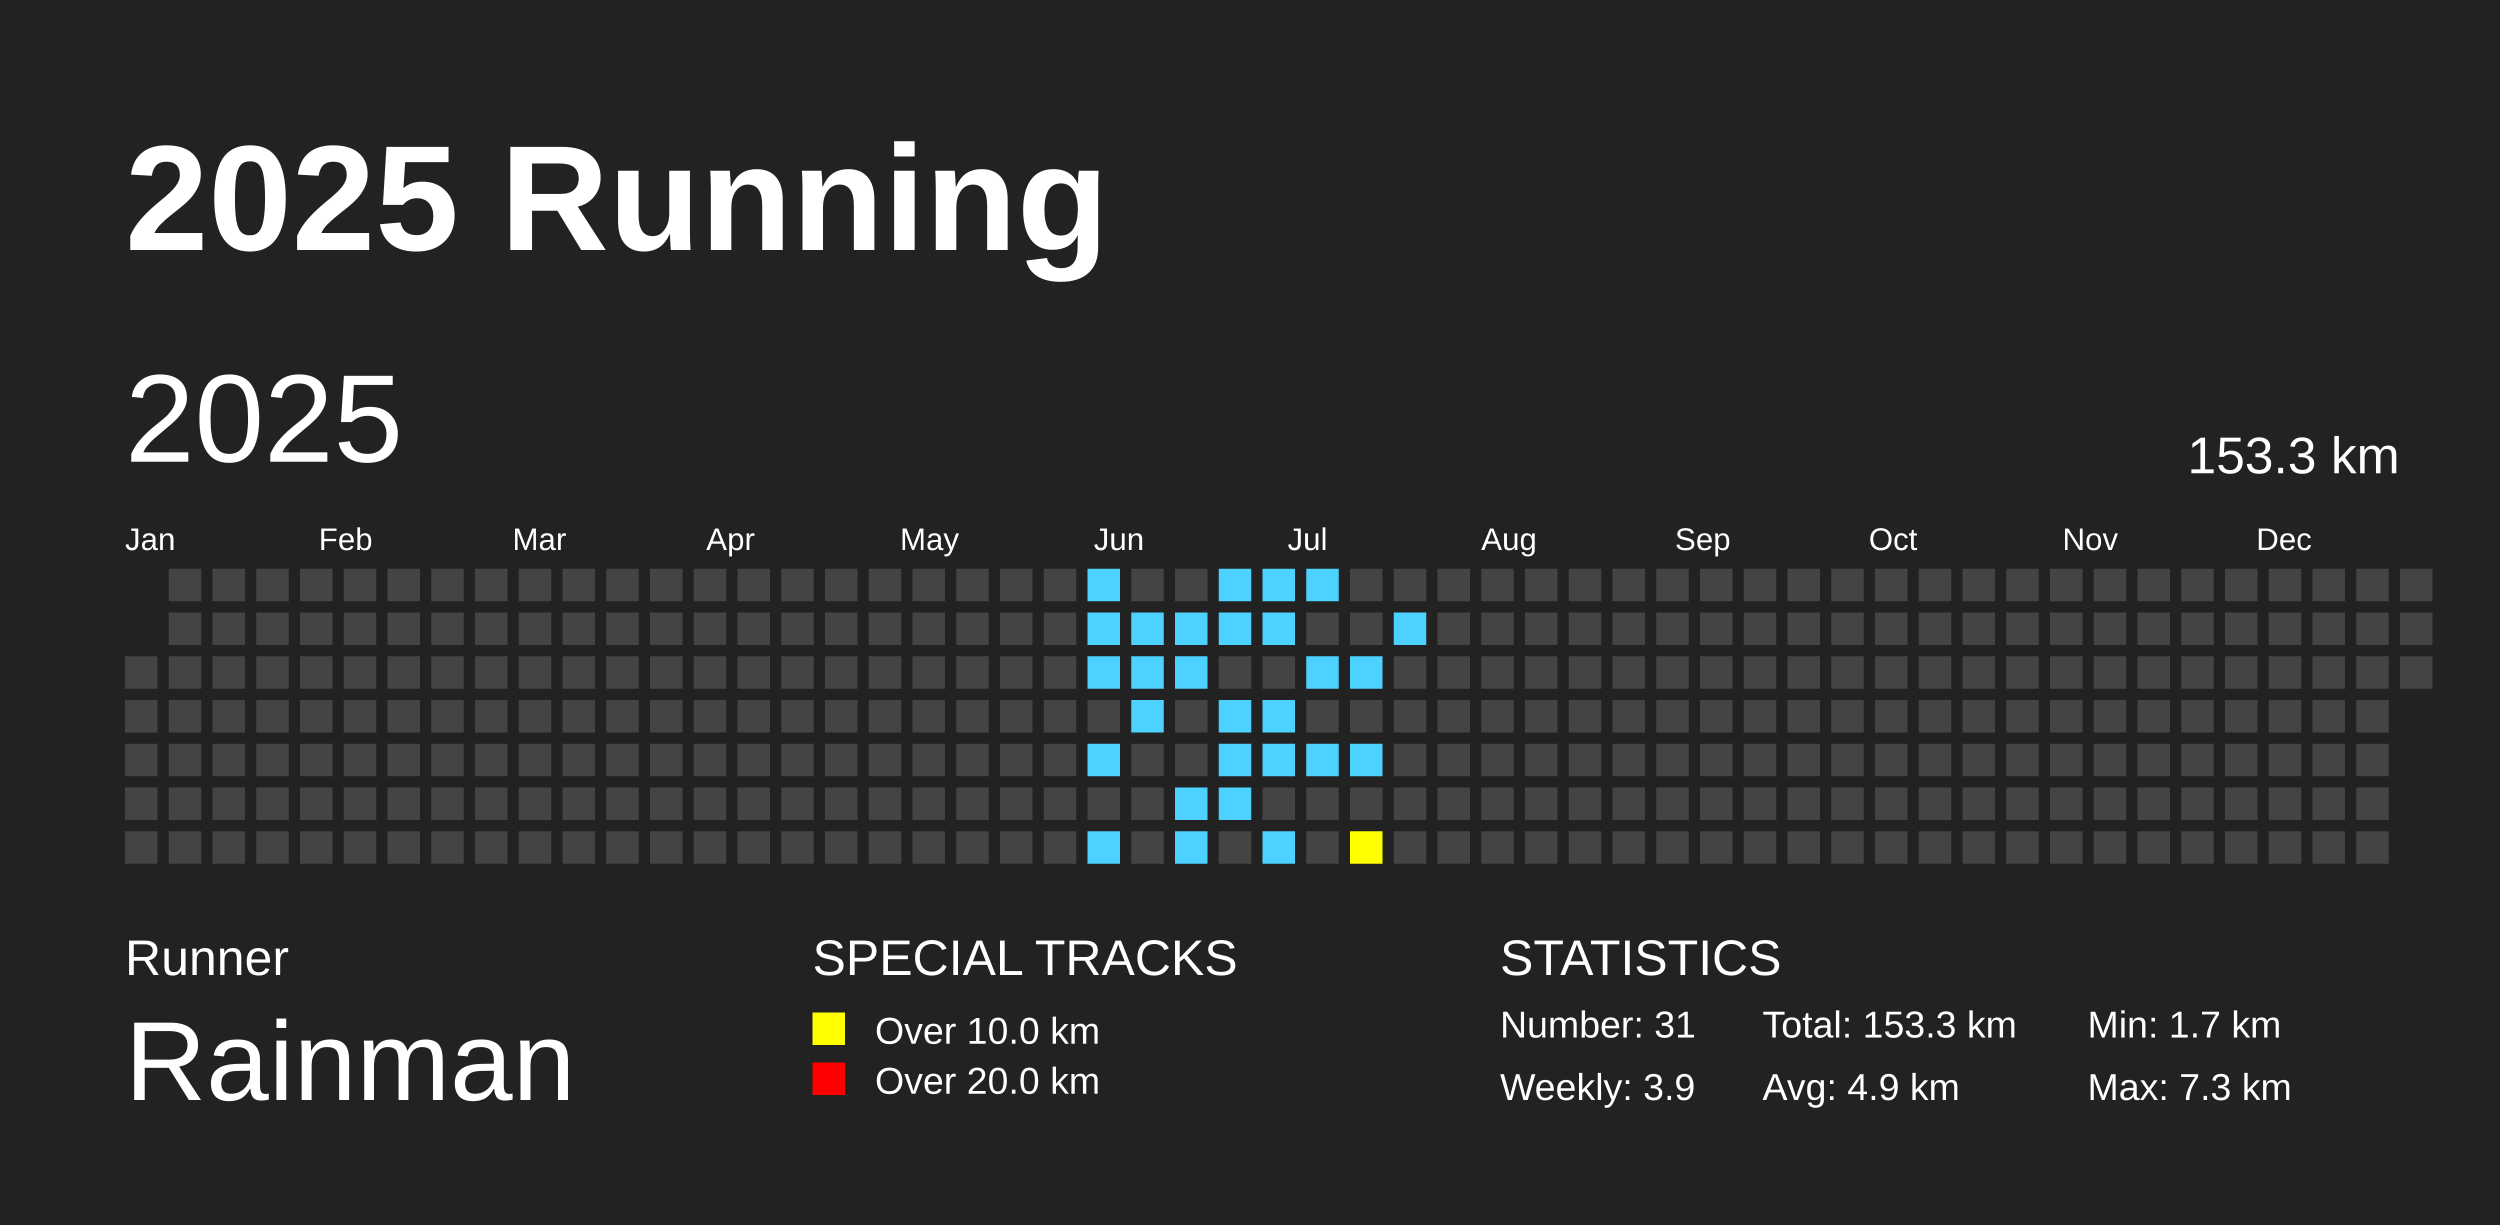
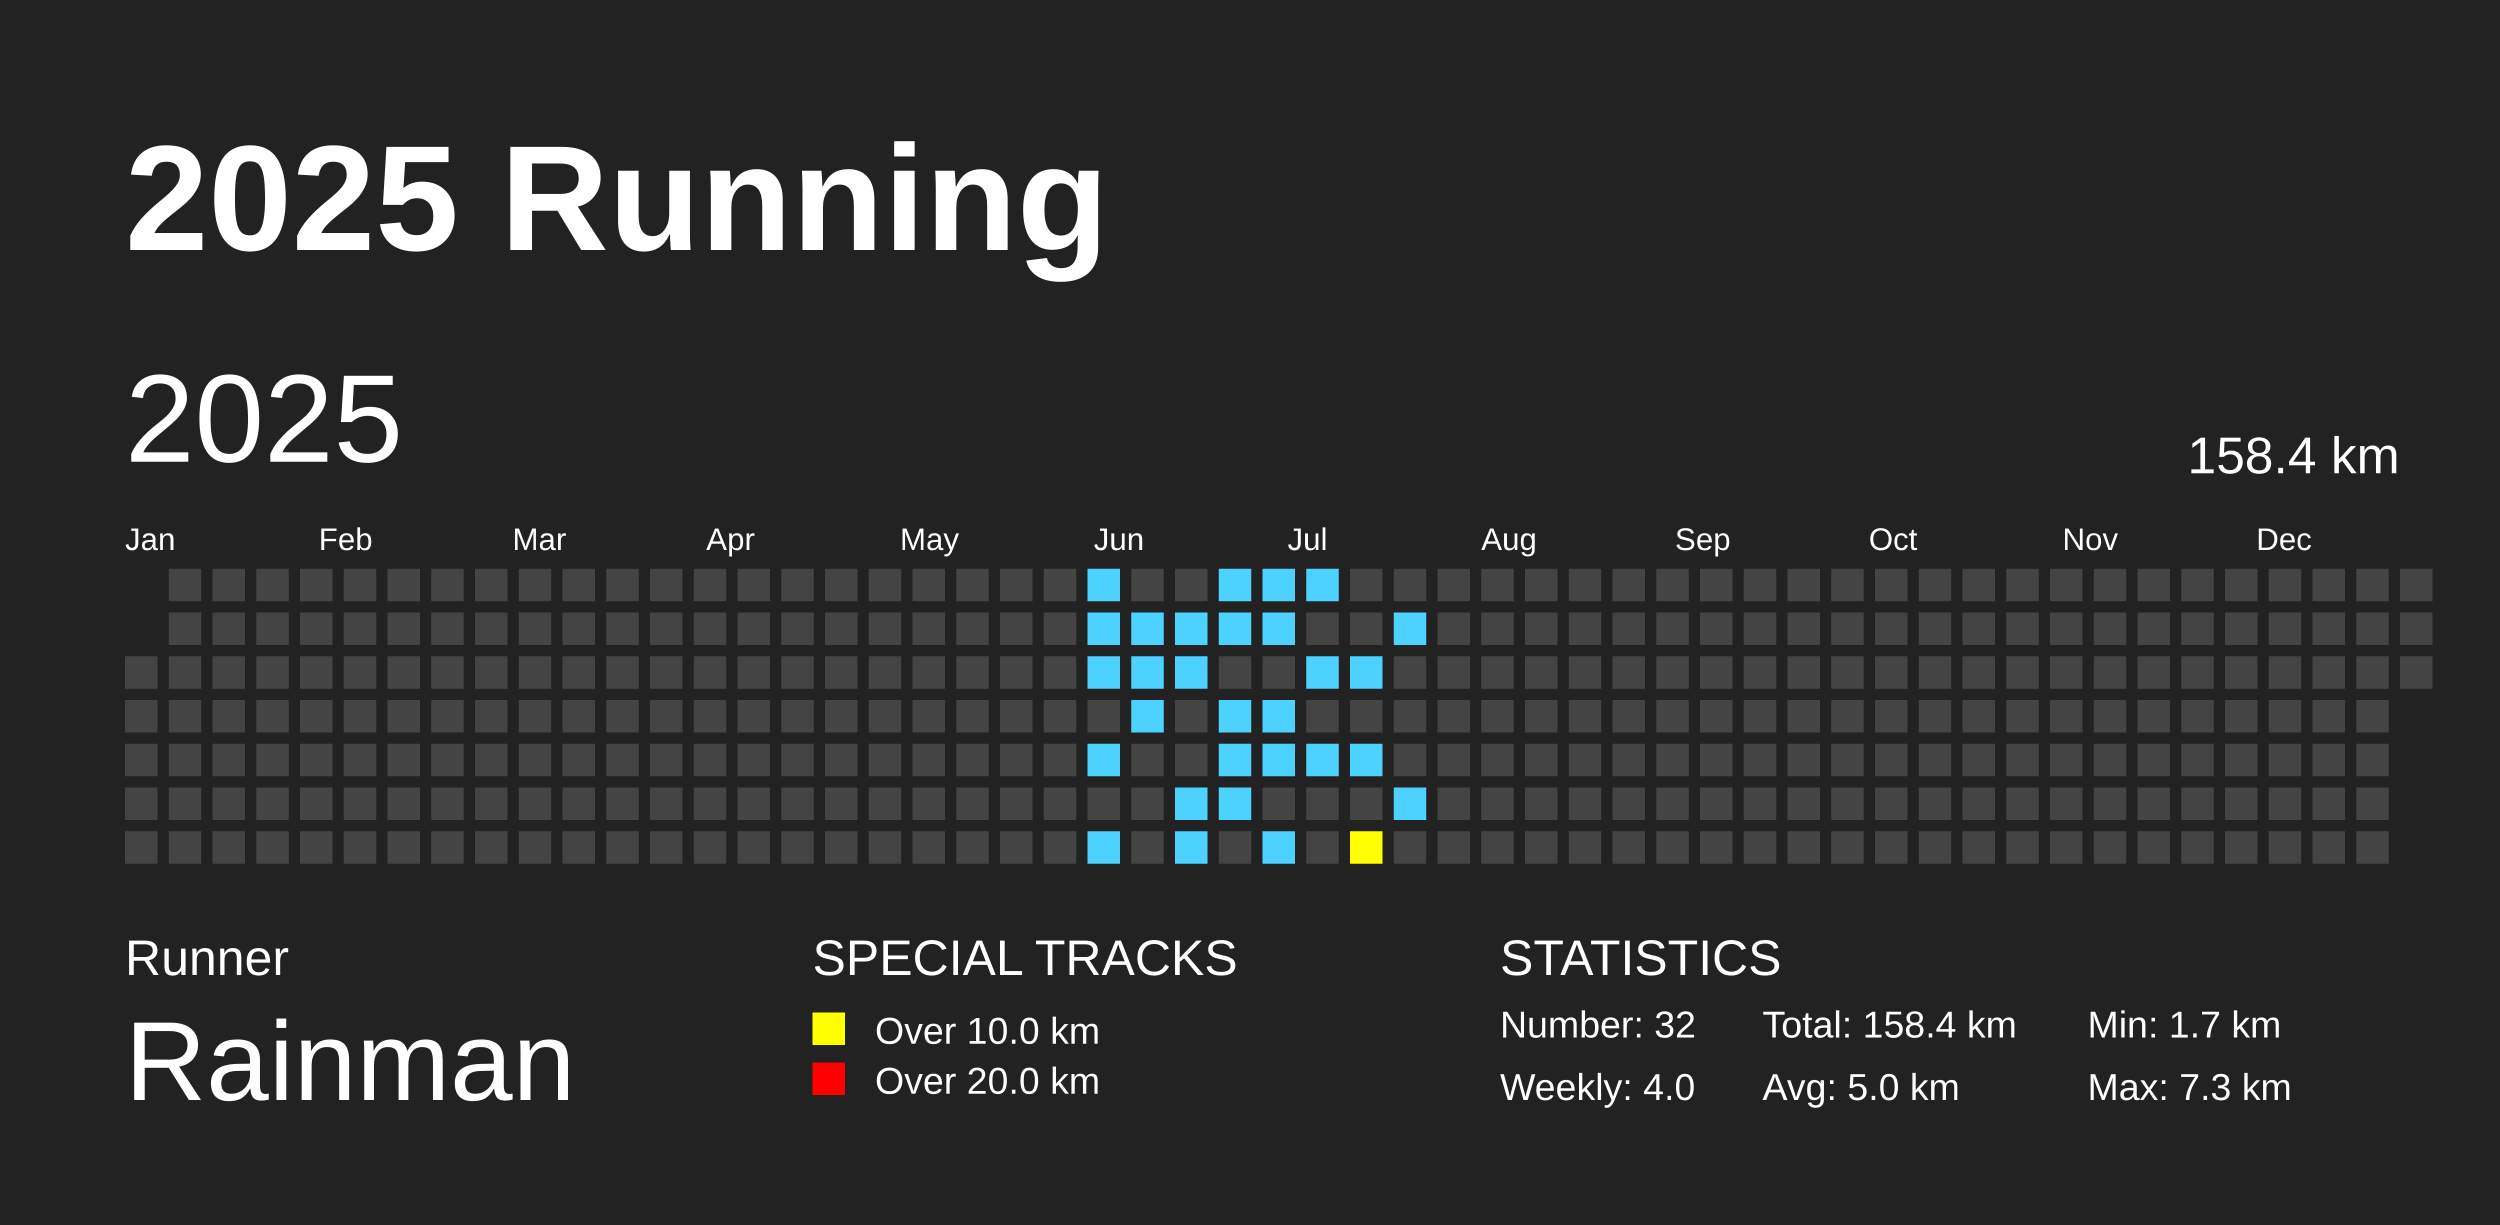
<svg xmlns="http://www.w3.org/2000/svg" baseProfile="full" height="98mm" version="1.1" viewBox="0,0,200,98" width="200mm">
  <defs />
  <rect fill="#222222" height="98" width="200" x="0" y="0" />
  <text fill="#FFFFFF" style="font-size:12px; font-family:Arial; font-weight:bold;" x="10" y="20">2025 Running</text>
  <text fill="#FFFFFF" style="font-size:4px; font-family:Arial" x="10" y="78">Runner</text>
  <text fill="#FFFFFF" style="font-size:9px; font-family:Arial" x="10" y="88">Rainman</text>
  <text fill="#FFFFFF" style="font-size:4px; font-family:Arial" x="65" y="78">SPECIAL TRACKS</text>
  <rect fill="yellow" height="2.6" width="2.6" x="65" y="81" />
  <text fill="#FFFFFF" style="font-size:3px; font-family:Arial" x="70" y="83.5">Over 10.0 km</text>
  <rect fill="red" height="2.6" width="2.6" x="65" y="85" />
  <text fill="#FFFFFF" style="font-size:3px; font-family:Arial" x="70" y="87.5">Over 20.0 km</text>
  <text fill="#FFFFFF" style="font-size:4px; font-family:Arial" x="120" y="78">STATISTICS</text>
-   <text fill="#FFFFFF" style="font-size:3px; font-family:Arial" x="120" y="83">Number: 31</text>
-   <text fill="#FFFFFF" style="font-size:3px; font-family:Arial" x="120" y="88">Weekly: 3.9</text>
-   <text fill="#FFFFFF" style="font-size:3px; font-family:Arial" x="141" y="83">Total: 153.3 km</text>
-   <text fill="#FFFFFF" style="font-size:3px; font-family:Arial" x="141" y="88">Avg: 4.9 km</text>
+   <text fill="#FFFFFF" style="font-size:3px; font-family:Arial" x="120" y="83">Number: 32</text>
+   <text fill="#FFFFFF" style="font-size:3px; font-family:Arial" x="120" y="88">Weekly: 4.0</text>
+   <text fill="#FFFFFF" style="font-size:3px; font-family:Arial" x="141" y="83">Total: 158.4 km</text>
+   <text fill="#FFFFFF" style="font-size:3px; font-family:Arial" x="141" y="88">Avg: 5.0 km</text>
  <text fill="#FFFFFF" style="font-size:3px; font-family:Arial" x="167" y="83">Min: 1.7 km</text>
  <text fill="#FFFFFF" style="font-size:3px; font-family:Arial" x="167" y="88">Max: 7.3 km</text>
  <text dominant-baseline="hanging" fill="#FFFFFF" style="font-size:10.0px; font-family:Arial;" x="10" y="30">2025</text>
-   <text dominant-baseline="hanging" fill="#FFFFFF" style="font-size:4.125px; font-family:Arial;" x="175" y="35">153.3 km</text>
+   <text dominant-baseline="hanging" fill="#FFFFFF" style="font-size:4.125px; font-family:Arial;" x="175" y="35">158.4 km</text>
  <text fill="#FFFFFF" style="font-size:2.5px; font-family:Arial" x="10.0" y="44">Jan</text>
  <text fill="#FFFFFF" style="font-size:2.5px; font-family:Arial" x="25.5" y="44">Feb</text>
  <text fill="#FFFFFF" style="font-size:2.5px; font-family:Arial" x="41.0" y="44">Mar</text>
  <text fill="#FFFFFF" style="font-size:2.5px; font-family:Arial" x="56.5" y="44">Apr</text>
  <text fill="#FFFFFF" style="font-size:2.5px; font-family:Arial" x="72.0" y="44">May</text>
  <text fill="#FFFFFF" style="font-size:2.5px; font-family:Arial" x="87.5" y="44">Jun</text>
  <text fill="#FFFFFF" style="font-size:2.5px; font-family:Arial" x="103.0" y="44">Jul</text>
  <text fill="#FFFFFF" style="font-size:2.5px; font-family:Arial" x="118.5" y="44">Aug</text>
  <text fill="#FFFFFF" style="font-size:2.5px; font-family:Arial" x="134.0" y="44">Sep</text>
  <text fill="#FFFFFF" style="font-size:2.5px; font-family:Arial" x="149.5" y="44">Oct</text>
  <text fill="#FFFFFF" style="font-size:2.5px; font-family:Arial" x="165.0" y="44">Nov</text>
  <text fill="#FFFFFF" style="font-size:2.5px; font-family:Arial" x="180.5" y="44">Dec</text>
  <rect fill="#444444" height="2.6" width="2.6" x="10.0" y="52.5" />
  <rect fill="#444444" height="2.6" width="2.6" x="10.0" y="56.0" />
  <rect fill="#444444" height="2.6" width="2.6" x="10.0" y="59.5" />
  <rect fill="#444444" height="2.6" width="2.6" x="10.0" y="63.0" />
  <rect fill="#444444" height="2.6" width="2.6" x="10.0" y="66.5" />
  <rect fill="#444444" height="2.6" width="2.6" x="13.5" y="45.5" />
  <rect fill="#444444" height="2.6" width="2.6" x="13.5" y="49.0" />
  <rect fill="#444444" height="2.6" width="2.6" x="13.5" y="52.5" />
  <rect fill="#444444" height="2.6" width="2.6" x="13.5" y="56.0" />
  <rect fill="#444444" height="2.6" width="2.6" x="13.5" y="59.5" />
  <rect fill="#444444" height="2.6" width="2.6" x="13.5" y="63.0" />
  <rect fill="#444444" height="2.6" width="2.6" x="13.5" y="66.5" />
  <rect fill="#444444" height="2.6" width="2.6" x="17.0" y="45.5" />
  <rect fill="#444444" height="2.6" width="2.6" x="17.0" y="49.0" />
  <rect fill="#444444" height="2.6" width="2.6" x="17.0" y="52.5" />
  <rect fill="#444444" height="2.6" width="2.6" x="17.0" y="56.0" />
  <rect fill="#444444" height="2.6" width="2.6" x="17.0" y="59.5" />
  <rect fill="#444444" height="2.6" width="2.6" x="17.0" y="63.0" />
  <rect fill="#444444" height="2.6" width="2.6" x="17.0" y="66.5" />
  <rect fill="#444444" height="2.6" width="2.6" x="20.5" y="45.5" />
  <rect fill="#444444" height="2.6" width="2.6" x="20.5" y="49.0" />
  <rect fill="#444444" height="2.6" width="2.6" x="20.5" y="52.5" />
  <rect fill="#444444" height="2.6" width="2.6" x="20.5" y="56.0" />
  <rect fill="#444444" height="2.6" width="2.6" x="20.5" y="59.5" />
  <rect fill="#444444" height="2.6" width="2.6" x="20.5" y="63.0" />
  <rect fill="#444444" height="2.6" width="2.6" x="20.5" y="66.5" />
  <rect fill="#444444" height="2.6" width="2.6" x="24.0" y="45.5" />
  <rect fill="#444444" height="2.6" width="2.6" x="24.0" y="49.0" />
  <rect fill="#444444" height="2.6" width="2.6" x="24.0" y="52.5" />
  <rect fill="#444444" height="2.6" width="2.6" x="24.0" y="56.0" />
  <rect fill="#444444" height="2.6" width="2.6" x="24.0" y="59.5" />
  <rect fill="#444444" height="2.6" width="2.6" x="24.0" y="63.0" />
  <rect fill="#444444" height="2.6" width="2.6" x="24.0" y="66.5" />
  <rect fill="#444444" height="2.6" width="2.6" x="27.5" y="45.5" />
  <rect fill="#444444" height="2.6" width="2.6" x="27.5" y="49.0" />
  <rect fill="#444444" height="2.6" width="2.6" x="27.5" y="52.5" />
  <rect fill="#444444" height="2.6" width="2.6" x="27.5" y="56.0" />
  <rect fill="#444444" height="2.6" width="2.6" x="27.5" y="59.5" />
  <rect fill="#444444" height="2.6" width="2.6" x="27.5" y="63.0" />
  <rect fill="#444444" height="2.6" width="2.6" x="27.5" y="66.5" />
  <rect fill="#444444" height="2.6" width="2.6" x="31.0" y="45.5" />
  <rect fill="#444444" height="2.6" width="2.6" x="31.0" y="49.0" />
  <rect fill="#444444" height="2.6" width="2.6" x="31.0" y="52.5" />
  <rect fill="#444444" height="2.6" width="2.6" x="31.0" y="56.0" />
  <rect fill="#444444" height="2.6" width="2.6" x="31.0" y="59.5" />
  <rect fill="#444444" height="2.6" width="2.6" x="31.0" y="63.0" />
  <rect fill="#444444" height="2.6" width="2.6" x="31.0" y="66.5" />
  <rect fill="#444444" height="2.6" width="2.6" x="34.5" y="45.5" />
  <rect fill="#444444" height="2.6" width="2.6" x="34.5" y="49.0" />
  <rect fill="#444444" height="2.6" width="2.6" x="34.5" y="52.5" />
  <rect fill="#444444" height="2.6" width="2.6" x="34.5" y="56.0" />
  <rect fill="#444444" height="2.6" width="2.6" x="34.5" y="59.5" />
  <rect fill="#444444" height="2.6" width="2.6" x="34.5" y="63.0" />
  <rect fill="#444444" height="2.6" width="2.6" x="34.5" y="66.5" />
  <rect fill="#444444" height="2.6" width="2.6" x="38.0" y="45.5" />
  <rect fill="#444444" height="2.6" width="2.6" x="38.0" y="49.0" />
  <rect fill="#444444" height="2.6" width="2.6" x="38.0" y="52.5" />
  <rect fill="#444444" height="2.6" width="2.6" x="38.0" y="56.0" />
  <rect fill="#444444" height="2.6" width="2.6" x="38.0" y="59.5" />
  <rect fill="#444444" height="2.6" width="2.6" x="38.0" y="63.0" />
  <rect fill="#444444" height="2.6" width="2.6" x="38.0" y="66.5" />
  <rect fill="#444444" height="2.6" width="2.6" x="41.5" y="45.5" />
  <rect fill="#444444" height="2.6" width="2.6" x="41.5" y="49.0" />
  <rect fill="#444444" height="2.6" width="2.6" x="41.5" y="52.5" />
  <rect fill="#444444" height="2.6" width="2.6" x="41.5" y="56.0" />
  <rect fill="#444444" height="2.6" width="2.6" x="41.5" y="59.5" />
  <rect fill="#444444" height="2.6" width="2.6" x="41.5" y="63.0" />
  <rect fill="#444444" height="2.6" width="2.6" x="41.5" y="66.5" />
  <rect fill="#444444" height="2.6" width="2.6" x="45.0" y="45.5" />
  <rect fill="#444444" height="2.6" width="2.6" x="45.0" y="49.0" />
  <rect fill="#444444" height="2.6" width="2.6" x="45.0" y="52.5" />
  <rect fill="#444444" height="2.6" width="2.6" x="45.0" y="56.0" />
  <rect fill="#444444" height="2.6" width="2.6" x="45.0" y="59.5" />
  <rect fill="#444444" height="2.6" width="2.6" x="45.0" y="63.0" />
  <rect fill="#444444" height="2.6" width="2.6" x="45.0" y="66.5" />
  <rect fill="#444444" height="2.6" width="2.6" x="48.5" y="45.5" />
  <rect fill="#444444" height="2.6" width="2.6" x="48.5" y="49.0" />
  <rect fill="#444444" height="2.6" width="2.6" x="48.5" y="52.5" />
  <rect fill="#444444" height="2.6" width="2.6" x="48.5" y="56.0" />
  <rect fill="#444444" height="2.6" width="2.6" x="48.5" y="59.5" />
  <rect fill="#444444" height="2.6" width="2.6" x="48.5" y="63.0" />
  <rect fill="#444444" height="2.6" width="2.6" x="48.5" y="66.5" />
  <rect fill="#444444" height="2.6" width="2.6" x="52.0" y="45.5" />
  <rect fill="#444444" height="2.6" width="2.6" x="52.0" y="49.0" />
  <rect fill="#444444" height="2.6" width="2.6" x="52.0" y="52.5" />
  <rect fill="#444444" height="2.6" width="2.6" x="52.0" y="56.0" />
  <rect fill="#444444" height="2.6" width="2.6" x="52.0" y="59.5" />
  <rect fill="#444444" height="2.6" width="2.6" x="52.0" y="63.0" />
  <rect fill="#444444" height="2.6" width="2.6" x="52.0" y="66.5" />
  <rect fill="#444444" height="2.6" width="2.6" x="55.5" y="45.5" />
  <rect fill="#444444" height="2.6" width="2.6" x="55.5" y="49.0" />
  <rect fill="#444444" height="2.6" width="2.6" x="55.5" y="52.5" />
  <rect fill="#444444" height="2.6" width="2.6" x="55.5" y="56.0" />
  <rect fill="#444444" height="2.6" width="2.6" x="55.5" y="59.5" />
  <rect fill="#444444" height="2.6" width="2.6" x="55.5" y="63.0" />
  <rect fill="#444444" height="2.6" width="2.6" x="55.5" y="66.5" />
  <rect fill="#444444" height="2.6" width="2.6" x="59.0" y="45.5" />
  <rect fill="#444444" height="2.6" width="2.6" x="59.0" y="49.0" />
  <rect fill="#444444" height="2.6" width="2.6" x="59.0" y="52.5" />
  <rect fill="#444444" height="2.6" width="2.6" x="59.0" y="56.0" />
  <rect fill="#444444" height="2.6" width="2.6" x="59.0" y="59.5" />
  <rect fill="#444444" height="2.6" width="2.6" x="59.0" y="63.0" />
  <rect fill="#444444" height="2.6" width="2.6" x="59.0" y="66.5" />
  <rect fill="#444444" height="2.6" width="2.6" x="62.5" y="45.5" />
  <rect fill="#444444" height="2.6" width="2.6" x="62.5" y="49.0" />
  <rect fill="#444444" height="2.6" width="2.6" x="62.5" y="52.5" />
  <rect fill="#444444" height="2.6" width="2.6" x="62.5" y="56.0" />
  <rect fill="#444444" height="2.6" width="2.6" x="62.5" y="59.5" />
  <rect fill="#444444" height="2.6" width="2.6" x="62.5" y="63.0" />
  <rect fill="#444444" height="2.6" width="2.6" x="62.5" y="66.5" />
  <rect fill="#444444" height="2.6" width="2.6" x="66.0" y="45.5" />
  <rect fill="#444444" height="2.6" width="2.6" x="66.0" y="49.0" />
  <rect fill="#444444" height="2.6" width="2.6" x="66.0" y="52.5" />
  <rect fill="#444444" height="2.6" width="2.6" x="66.0" y="56.0" />
  <rect fill="#444444" height="2.6" width="2.6" x="66.0" y="59.5" />
  <rect fill="#444444" height="2.6" width="2.6" x="66.0" y="63.0" />
  <rect fill="#444444" height="2.6" width="2.6" x="66.0" y="66.5" />
  <rect fill="#444444" height="2.6" width="2.6" x="69.5" y="45.5" />
  <rect fill="#444444" height="2.6" width="2.6" x="69.5" y="49.0" />
  <rect fill="#444444" height="2.6" width="2.6" x="69.5" y="52.5" />
  <rect fill="#444444" height="2.6" width="2.6" x="69.5" y="56.0" />
  <rect fill="#444444" height="2.6" width="2.6" x="69.5" y="59.5" />
  <rect fill="#444444" height="2.6" width="2.6" x="69.5" y="63.0" />
  <rect fill="#444444" height="2.6" width="2.6" x="69.5" y="66.5" />
  <rect fill="#444444" height="2.6" width="2.6" x="73.0" y="45.5" />
  <rect fill="#444444" height="2.6" width="2.6" x="73.0" y="49.0" />
  <rect fill="#444444" height="2.6" width="2.6" x="73.0" y="52.5" />
  <rect fill="#444444" height="2.6" width="2.6" x="73.0" y="56.0" />
  <rect fill="#444444" height="2.6" width="2.6" x="73.0" y="59.5" />
  <rect fill="#444444" height="2.6" width="2.6" x="73.0" y="63.0" />
  <rect fill="#444444" height="2.6" width="2.6" x="73.0" y="66.5" />
  <rect fill="#444444" height="2.6" width="2.6" x="76.5" y="45.5" />
  <rect fill="#444444" height="2.6" width="2.6" x="76.5" y="49.0" />
  <rect fill="#444444" height="2.6" width="2.6" x="76.5" y="52.5" />
  <rect fill="#444444" height="2.6" width="2.6" x="76.5" y="56.0" />
  <rect fill="#444444" height="2.6" width="2.6" x="76.5" y="59.5" />
  <rect fill="#444444" height="2.6" width="2.6" x="76.5" y="63.0" />
  <rect fill="#444444" height="2.6" width="2.6" x="76.5" y="66.5" />
  <rect fill="#444444" height="2.6" width="2.6" x="80.0" y="45.5" />
  <rect fill="#444444" height="2.6" width="2.6" x="80.0" y="49.0" />
  <rect fill="#444444" height="2.6" width="2.6" x="80.0" y="52.5" />
  <rect fill="#444444" height="2.6" width="2.6" x="80.0" y="56.0" />
  <rect fill="#444444" height="2.6" width="2.6" x="80.0" y="59.5" />
  <rect fill="#444444" height="2.6" width="2.6" x="80.0" y="63.0" />
  <rect fill="#444444" height="2.6" width="2.6" x="80.0" y="66.5" />
  <rect fill="#444444" height="2.6" width="2.6" x="83.5" y="45.5" />
  <rect fill="#444444" height="2.6" width="2.6" x="83.5" y="49.0" />
  <rect fill="#444444" height="2.6" width="2.6" x="83.5" y="52.5" />
  <rect fill="#444444" height="2.6" width="2.6" x="83.5" y="56.0" />
  <rect fill="#444444" height="2.6" width="2.6" x="83.5" y="59.5" />
  <rect fill="#444444" height="2.6" width="2.6" x="83.5" y="63.0" />
  <rect fill="#444444" height="2.6" width="2.6" x="83.5" y="66.5" />
  <rect fill="#4DD2FF" height="2.6" width="2.6" x="87.0" y="45.5" />
  <rect fill="#4DD2FF" height="2.6" width="2.6" x="87.0" y="49.0" />
  <rect fill="#4DD2FF" height="2.6" width="2.6" x="87.0" y="52.5" />
  <rect fill="#444444" height="2.6" width="2.6" x="87.0" y="56.0" />
  <rect fill="#4DD2FF" height="2.6" width="2.6" x="87.0" y="59.5" />
  <rect fill="#444444" height="2.6" width="2.6" x="87.0" y="63.0" />
  <rect fill="#4DD2FF" height="2.6" width="2.6" x="87.0" y="66.5" />
  <rect fill="#444444" height="2.6" width="2.6" x="90.5" y="45.5" />
  <rect fill="#4DD2FF" height="2.6" width="2.6" x="90.5" y="49.0" />
  <rect fill="#4DD2FF" height="2.6" width="2.6" x="90.5" y="52.5" />
  <rect fill="#4DD2FF" height="2.6" width="2.6" x="90.5" y="56.0" />
  <rect fill="#444444" height="2.6" width="2.6" x="90.5" y="59.5" />
  <rect fill="#444444" height="2.6" width="2.6" x="90.5" y="63.0" />
  <rect fill="#444444" height="2.6" width="2.6" x="90.5" y="66.5" />
  <rect fill="#444444" height="2.6" width="2.6" x="94.0" y="45.5" />
  <rect fill="#4DD2FF" height="2.6" width="2.6" x="94.0" y="49.0" />
  <rect fill="#4DD2FF" height="2.6" width="2.6" x="94.0" y="52.5" />
  <rect fill="#444444" height="2.6" width="2.6" x="94.0" y="56.0" />
  <rect fill="#444444" height="2.6" width="2.6" x="94.0" y="59.5" />
  <rect fill="#4DD2FF" height="2.6" width="2.6" x="94.0" y="63.0" />
  <rect fill="#4DD2FF" height="2.6" width="2.6" x="94.0" y="66.5" />
  <rect fill="#4DD2FF" height="2.6" width="2.6" x="97.5" y="45.5" />
  <rect fill="#4DD2FF" height="2.6" width="2.6" x="97.5" y="49.0" />
  <rect fill="#444444" height="2.6" width="2.6" x="97.5" y="52.5" />
  <rect fill="#4DD2FF" height="2.6" width="2.6" x="97.5" y="56.0" />
  <rect fill="#4DD2FF" height="2.6" width="2.6" x="97.5" y="59.5" />
  <rect fill="#4DD2FF" height="2.6" width="2.6" x="97.5" y="63.0" />
  <rect fill="#444444" height="2.6" width="2.6" x="97.5" y="66.5" />
  <rect fill="#4DD2FF" height="2.6" width="2.6" x="101.0" y="45.5" />
  <rect fill="#4DD2FF" height="2.6" width="2.6" x="101.0" y="49.0" />
  <rect fill="#444444" height="2.6" width="2.6" x="101.0" y="52.5" />
  <rect fill="#4DD2FF" height="2.6" width="2.6" x="101.0" y="56.0" />
  <rect fill="#4DD2FF" height="2.6" width="2.6" x="101.0" y="59.5" />
  <rect fill="#444444" height="2.6" width="2.6" x="101.0" y="63.0" />
  <rect fill="#4DD2FF" height="2.6" width="2.6" x="101.0" y="66.5" />
  <rect fill="#4DD2FF" height="2.6" width="2.6" x="104.5" y="45.5" />
  <rect fill="#444444" height="2.6" width="2.6" x="104.5" y="49.0" />
  <rect fill="#4DD2FF" height="2.6" width="2.6" x="104.5" y="52.5" />
  <rect fill="#444444" height="2.6" width="2.6" x="104.5" y="56.0" />
  <rect fill="#4DD2FF" height="2.6" width="2.6" x="104.5" y="59.5" />
  <rect fill="#444444" height="2.6" width="2.6" x="104.5" y="63.0" />
  <rect fill="#444444" height="2.6" width="2.6" x="104.5" y="66.5" />
  <rect fill="#444444" height="2.6" width="2.6" x="108.0" y="45.5" />
  <rect fill="#444444" height="2.6" width="2.6" x="108.0" y="49.0" />
  <rect fill="#4DD2FF" height="2.6" width="2.6" x="108.0" y="52.5" />
  <rect fill="#444444" height="2.6" width="2.6" x="108.0" y="56.0" />
  <rect fill="#4DD2FF" height="2.6" width="2.6" x="108.0" y="59.5" />
  <rect fill="#444444" height="2.6" width="2.6" x="108.0" y="63.0" />
  <rect fill="yellow" height="2.6" width="2.6" x="108.0" y="66.5" />
  <rect fill="#444444" height="2.6" width="2.6" x="111.5" y="45.5" />
  <rect fill="#4DD2FF" height="2.6" width="2.6" x="111.5" y="49.0" />
  <rect fill="#444444" height="2.6" width="2.6" x="111.5" y="52.5" />
  <rect fill="#444444" height="2.6" width="2.6" x="111.5" y="56.0" />
  <rect fill="#444444" height="2.6" width="2.6" x="111.5" y="59.5" />
-   <rect fill="#444444" height="2.6" width="2.6" x="111.5" y="63.0" />
+   <rect fill="#4DD2FF" height="2.6" width="2.6" x="111.5" y="63.0" />
  <rect fill="#444444" height="2.6" width="2.6" x="111.5" y="66.5" />
  <rect fill="#444444" height="2.6" width="2.6" x="115.0" y="45.5" />
  <rect fill="#444444" height="2.6" width="2.6" x="115.0" y="49.0" />
  <rect fill="#444444" height="2.6" width="2.6" x="115.0" y="52.5" />
  <rect fill="#444444" height="2.6" width="2.6" x="115.0" y="56.0" />
  <rect fill="#444444" height="2.6" width="2.6" x="115.0" y="59.5" />
  <rect fill="#444444" height="2.6" width="2.6" x="115.0" y="63.0" />
  <rect fill="#444444" height="2.6" width="2.6" x="115.0" y="66.5" />
  <rect fill="#444444" height="2.6" width="2.6" x="118.5" y="45.5" />
  <rect fill="#444444" height="2.6" width="2.6" x="118.5" y="49.0" />
  <rect fill="#444444" height="2.6" width="2.6" x="118.5" y="52.5" />
  <rect fill="#444444" height="2.6" width="2.6" x="118.5" y="56.0" />
  <rect fill="#444444" height="2.6" width="2.6" x="118.5" y="59.5" />
  <rect fill="#444444" height="2.6" width="2.6" x="118.5" y="63.0" />
  <rect fill="#444444" height="2.6" width="2.6" x="118.5" y="66.5" />
  <rect fill="#444444" height="2.6" width="2.6" x="122.0" y="45.5" />
  <rect fill="#444444" height="2.6" width="2.6" x="122.0" y="49.0" />
  <rect fill="#444444" height="2.6" width="2.6" x="122.0" y="52.5" />
  <rect fill="#444444" height="2.6" width="2.6" x="122.0" y="56.0" />
  <rect fill="#444444" height="2.6" width="2.6" x="122.0" y="59.5" />
  <rect fill="#444444" height="2.6" width="2.6" x="122.0" y="63.0" />
  <rect fill="#444444" height="2.6" width="2.6" x="122.0" y="66.5" />
  <rect fill="#444444" height="2.6" width="2.6" x="125.5" y="45.5" />
  <rect fill="#444444" height="2.6" width="2.6" x="125.5" y="49.0" />
  <rect fill="#444444" height="2.6" width="2.6" x="125.5" y="52.5" />
  <rect fill="#444444" height="2.6" width="2.6" x="125.5" y="56.0" />
  <rect fill="#444444" height="2.6" width="2.6" x="125.5" y="59.5" />
  <rect fill="#444444" height="2.6" width="2.6" x="125.5" y="63.0" />
  <rect fill="#444444" height="2.6" width="2.6" x="125.5" y="66.5" />
  <rect fill="#444444" height="2.6" width="2.6" x="129.0" y="45.5" />
  <rect fill="#444444" height="2.6" width="2.6" x="129.0" y="49.0" />
  <rect fill="#444444" height="2.6" width="2.6" x="129.0" y="52.5" />
  <rect fill="#444444" height="2.6" width="2.6" x="129.0" y="56.0" />
  <rect fill="#444444" height="2.6" width="2.6" x="129.0" y="59.5" />
  <rect fill="#444444" height="2.6" width="2.6" x="129.0" y="63.0" />
  <rect fill="#444444" height="2.6" width="2.6" x="129.0" y="66.5" />
  <rect fill="#444444" height="2.6" width="2.6" x="132.5" y="45.5" />
  <rect fill="#444444" height="2.6" width="2.6" x="132.5" y="49.0" />
  <rect fill="#444444" height="2.6" width="2.6" x="132.5" y="52.5" />
  <rect fill="#444444" height="2.6" width="2.6" x="132.5" y="56.0" />
  <rect fill="#444444" height="2.6" width="2.6" x="132.5" y="59.5" />
  <rect fill="#444444" height="2.6" width="2.6" x="132.5" y="63.0" />
  <rect fill="#444444" height="2.6" width="2.6" x="132.5" y="66.5" />
  <rect fill="#444444" height="2.6" width="2.6" x="136.0" y="45.5" />
  <rect fill="#444444" height="2.6" width="2.6" x="136.0" y="49.0" />
  <rect fill="#444444" height="2.6" width="2.6" x="136.0" y="52.5" />
  <rect fill="#444444" height="2.6" width="2.6" x="136.0" y="56.0" />
  <rect fill="#444444" height="2.6" width="2.6" x="136.0" y="59.5" />
  <rect fill="#444444" height="2.6" width="2.6" x="136.0" y="63.0" />
  <rect fill="#444444" height="2.6" width="2.6" x="136.0" y="66.5" />
  <rect fill="#444444" height="2.6" width="2.6" x="139.5" y="45.5" />
  <rect fill="#444444" height="2.6" width="2.6" x="139.5" y="49.0" />
  <rect fill="#444444" height="2.6" width="2.6" x="139.5" y="52.5" />
  <rect fill="#444444" height="2.6" width="2.6" x="139.5" y="56.0" />
  <rect fill="#444444" height="2.6" width="2.6" x="139.5" y="59.5" />
  <rect fill="#444444" height="2.6" width="2.6" x="139.5" y="63.0" />
  <rect fill="#444444" height="2.6" width="2.6" x="139.5" y="66.5" />
  <rect fill="#444444" height="2.6" width="2.6" x="143.0" y="45.5" />
  <rect fill="#444444" height="2.6" width="2.6" x="143.0" y="49.0" />
  <rect fill="#444444" height="2.6" width="2.6" x="143.0" y="52.5" />
  <rect fill="#444444" height="2.6" width="2.6" x="143.0" y="56.0" />
  <rect fill="#444444" height="2.6" width="2.6" x="143.0" y="59.5" />
  <rect fill="#444444" height="2.6" width="2.6" x="143.0" y="63.0" />
  <rect fill="#444444" height="2.6" width="2.6" x="143.0" y="66.5" />
  <rect fill="#444444" height="2.6" width="2.6" x="146.5" y="45.5" />
  <rect fill="#444444" height="2.6" width="2.6" x="146.5" y="49.0" />
  <rect fill="#444444" height="2.6" width="2.6" x="146.5" y="52.5" />
  <rect fill="#444444" height="2.6" width="2.6" x="146.5" y="56.0" />
  <rect fill="#444444" height="2.6" width="2.6" x="146.5" y="59.5" />
  <rect fill="#444444" height="2.6" width="2.6" x="146.5" y="63.0" />
  <rect fill="#444444" height="2.6" width="2.6" x="146.5" y="66.5" />
  <rect fill="#444444" height="2.6" width="2.6" x="150.0" y="45.5" />
  <rect fill="#444444" height="2.6" width="2.6" x="150.0" y="49.0" />
  <rect fill="#444444" height="2.6" width="2.6" x="150.0" y="52.5" />
  <rect fill="#444444" height="2.6" width="2.6" x="150.0" y="56.0" />
  <rect fill="#444444" height="2.6" width="2.6" x="150.0" y="59.5" />
  <rect fill="#444444" height="2.6" width="2.6" x="150.0" y="63.0" />
  <rect fill="#444444" height="2.6" width="2.6" x="150.0" y="66.5" />
  <rect fill="#444444" height="2.6" width="2.6" x="153.5" y="45.5" />
  <rect fill="#444444" height="2.6" width="2.6" x="153.5" y="49.0" />
  <rect fill="#444444" height="2.6" width="2.6" x="153.5" y="52.5" />
  <rect fill="#444444" height="2.6" width="2.6" x="153.5" y="56.0" />
  <rect fill="#444444" height="2.6" width="2.6" x="153.5" y="59.5" />
  <rect fill="#444444" height="2.6" width="2.6" x="153.5" y="63.0" />
  <rect fill="#444444" height="2.6" width="2.6" x="153.5" y="66.5" />
  <rect fill="#444444" height="2.6" width="2.6" x="157.0" y="45.5" />
  <rect fill="#444444" height="2.6" width="2.6" x="157.0" y="49.0" />
  <rect fill="#444444" height="2.6" width="2.6" x="157.0" y="52.5" />
  <rect fill="#444444" height="2.6" width="2.6" x="157.0" y="56.0" />
  <rect fill="#444444" height="2.6" width="2.6" x="157.0" y="59.5" />
  <rect fill="#444444" height="2.6" width="2.6" x="157.0" y="63.0" />
  <rect fill="#444444" height="2.6" width="2.6" x="157.0" y="66.5" />
  <rect fill="#444444" height="2.6" width="2.6" x="160.5" y="45.5" />
  <rect fill="#444444" height="2.6" width="2.6" x="160.5" y="49.0" />
  <rect fill="#444444" height="2.6" width="2.6" x="160.5" y="52.5" />
  <rect fill="#444444" height="2.6" width="2.6" x="160.5" y="56.0" />
  <rect fill="#444444" height="2.6" width="2.6" x="160.5" y="59.5" />
  <rect fill="#444444" height="2.6" width="2.6" x="160.5" y="63.0" />
  <rect fill="#444444" height="2.6" width="2.6" x="160.5" y="66.5" />
  <rect fill="#444444" height="2.6" width="2.6" x="164.0" y="45.5" />
  <rect fill="#444444" height="2.6" width="2.6" x="164.0" y="49.0" />
  <rect fill="#444444" height="2.6" width="2.6" x="164.0" y="52.5" />
  <rect fill="#444444" height="2.6" width="2.6" x="164.0" y="56.0" />
  <rect fill="#444444" height="2.6" width="2.6" x="164.0" y="59.5" />
  <rect fill="#444444" height="2.6" width="2.6" x="164.0" y="63.0" />
  <rect fill="#444444" height="2.6" width="2.6" x="164.0" y="66.5" />
  <rect fill="#444444" height="2.6" width="2.6" x="167.5" y="45.5" />
  <rect fill="#444444" height="2.6" width="2.6" x="167.5" y="49.0" />
  <rect fill="#444444" height="2.6" width="2.6" x="167.5" y="52.5" />
  <rect fill="#444444" height="2.6" width="2.6" x="167.5" y="56.0" />
  <rect fill="#444444" height="2.6" width="2.6" x="167.5" y="59.5" />
  <rect fill="#444444" height="2.6" width="2.6" x="167.5" y="63.0" />
  <rect fill="#444444" height="2.6" width="2.6" x="167.5" y="66.5" />
  <rect fill="#444444" height="2.6" width="2.6" x="171.0" y="45.5" />
  <rect fill="#444444" height="2.6" width="2.6" x="171.0" y="49.0" />
  <rect fill="#444444" height="2.6" width="2.6" x="171.0" y="52.5" />
  <rect fill="#444444" height="2.6" width="2.6" x="171.0" y="56.0" />
  <rect fill="#444444" height="2.6" width="2.6" x="171.0" y="59.5" />
  <rect fill="#444444" height="2.6" width="2.6" x="171.0" y="63.0" />
  <rect fill="#444444" height="2.6" width="2.6" x="171.0" y="66.5" />
  <rect fill="#444444" height="2.6" width="2.6" x="174.5" y="45.5" />
  <rect fill="#444444" height="2.6" width="2.6" x="174.5" y="49.0" />
  <rect fill="#444444" height="2.6" width="2.6" x="174.5" y="52.5" />
  <rect fill="#444444" height="2.6" width="2.6" x="174.5" y="56.0" />
  <rect fill="#444444" height="2.6" width="2.6" x="174.5" y="59.5" />
  <rect fill="#444444" height="2.6" width="2.6" x="174.5" y="63.0" />
  <rect fill="#444444" height="2.6" width="2.6" x="174.5" y="66.5" />
  <rect fill="#444444" height="2.6" width="2.6" x="178.0" y="45.5" />
  <rect fill="#444444" height="2.6" width="2.6" x="178.0" y="49.0" />
  <rect fill="#444444" height="2.6" width="2.6" x="178.0" y="52.5" />
  <rect fill="#444444" height="2.6" width="2.6" x="178.0" y="56.0" />
  <rect fill="#444444" height="2.6" width="2.6" x="178.0" y="59.5" />
  <rect fill="#444444" height="2.6" width="2.6" x="178.0" y="63.0" />
  <rect fill="#444444" height="2.6" width="2.6" x="178.0" y="66.5" />
  <rect fill="#444444" height="2.6" width="2.6" x="181.5" y="45.5" />
  <rect fill="#444444" height="2.6" width="2.6" x="181.5" y="49.0" />
  <rect fill="#444444" height="2.6" width="2.6" x="181.5" y="52.5" />
  <rect fill="#444444" height="2.6" width="2.6" x="181.5" y="56.0" />
  <rect fill="#444444" height="2.6" width="2.6" x="181.5" y="59.5" />
  <rect fill="#444444" height="2.6" width="2.6" x="181.5" y="63.0" />
  <rect fill="#444444" height="2.6" width="2.6" x="181.5" y="66.5" />
  <rect fill="#444444" height="2.6" width="2.6" x="185.0" y="45.5" />
  <rect fill="#444444" height="2.6" width="2.6" x="185.0" y="49.0" />
  <rect fill="#444444" height="2.6" width="2.6" x="185.0" y="52.5" />
  <rect fill="#444444" height="2.6" width="2.6" x="185.0" y="56.0" />
  <rect fill="#444444" height="2.6" width="2.6" x="185.0" y="59.5" />
  <rect fill="#444444" height="2.6" width="2.6" x="185.0" y="63.0" />
  <rect fill="#444444" height="2.6" width="2.6" x="185.0" y="66.5" />
  <rect fill="#444444" height="2.6" width="2.6" x="188.5" y="45.5" />
  <rect fill="#444444" height="2.6" width="2.6" x="188.5" y="49.0" />
  <rect fill="#444444" height="2.6" width="2.6" x="188.5" y="52.5" />
  <rect fill="#444444" height="2.6" width="2.6" x="188.5" y="56.0" />
  <rect fill="#444444" height="2.6" width="2.6" x="188.5" y="59.5" />
  <rect fill="#444444" height="2.6" width="2.6" x="188.5" y="63.0" />
  <rect fill="#444444" height="2.6" width="2.6" x="188.5" y="66.5" />
  <rect fill="#444444" height="2.6" width="2.6" x="192.0" y="45.5" />
  <rect fill="#444444" height="2.6" width="2.6" x="192.0" y="49.0" />
  <rect fill="#444444" height="2.6" width="2.6" x="192.0" y="52.5" />
</svg>
